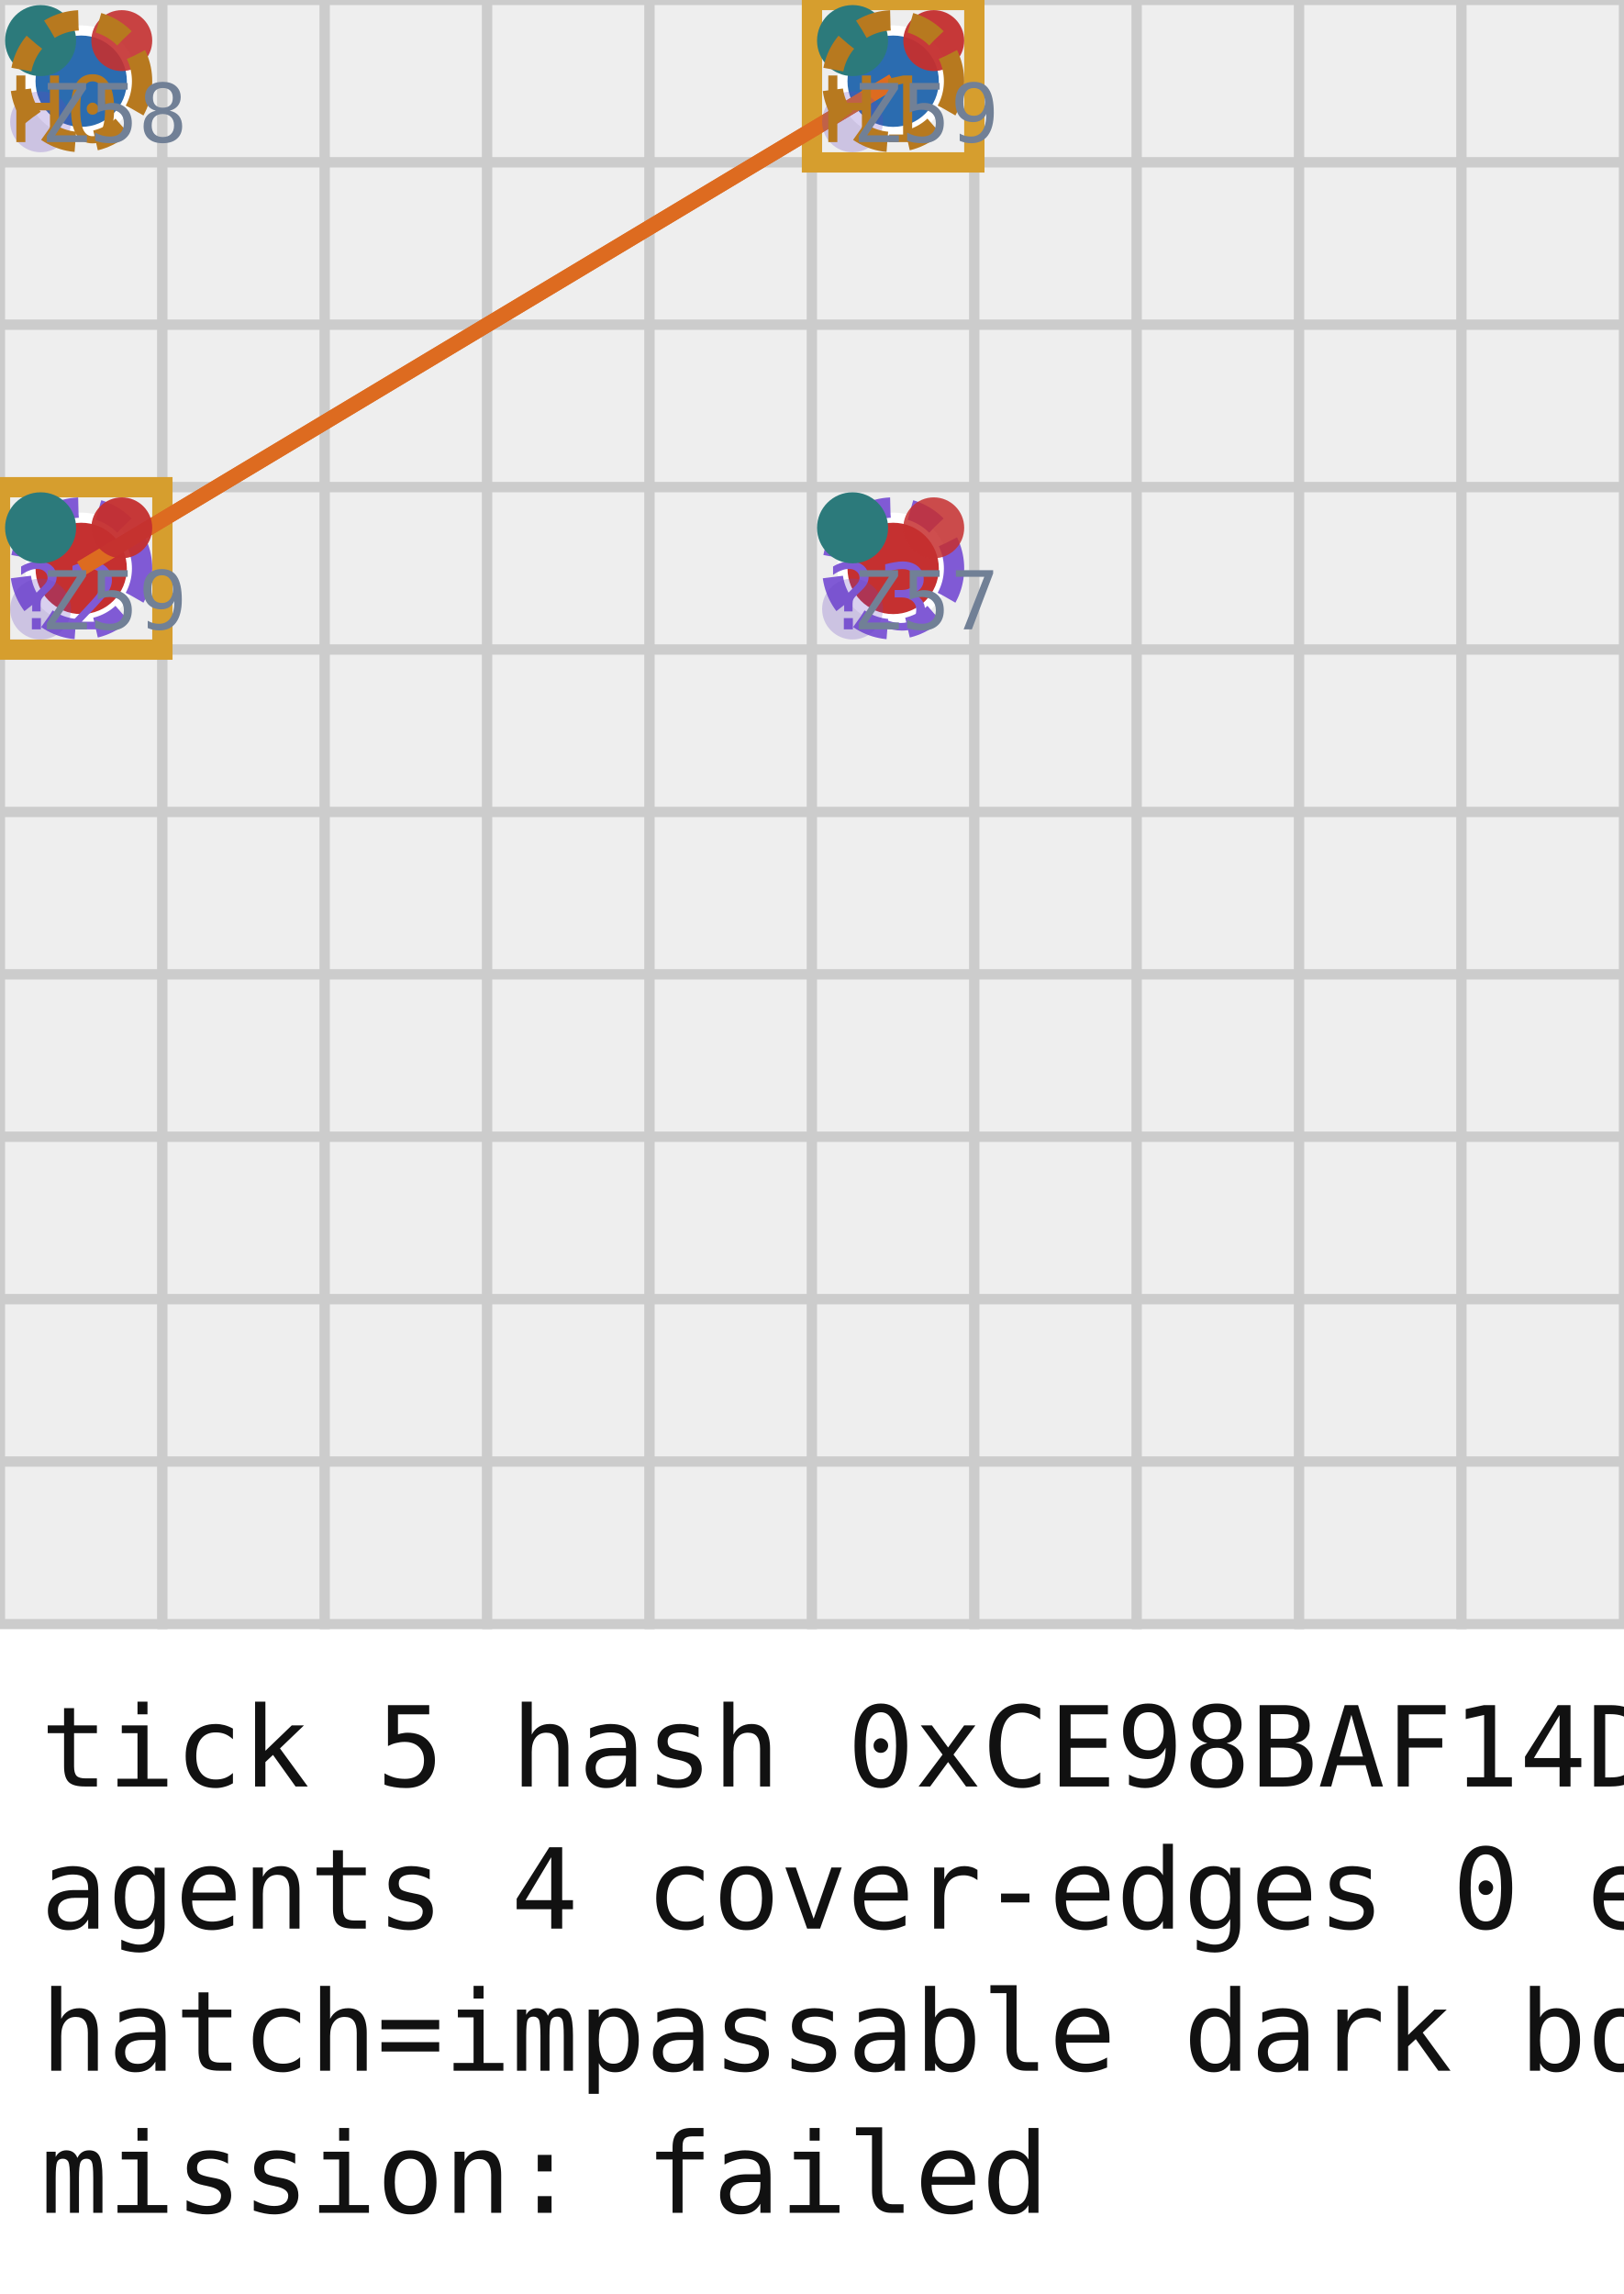
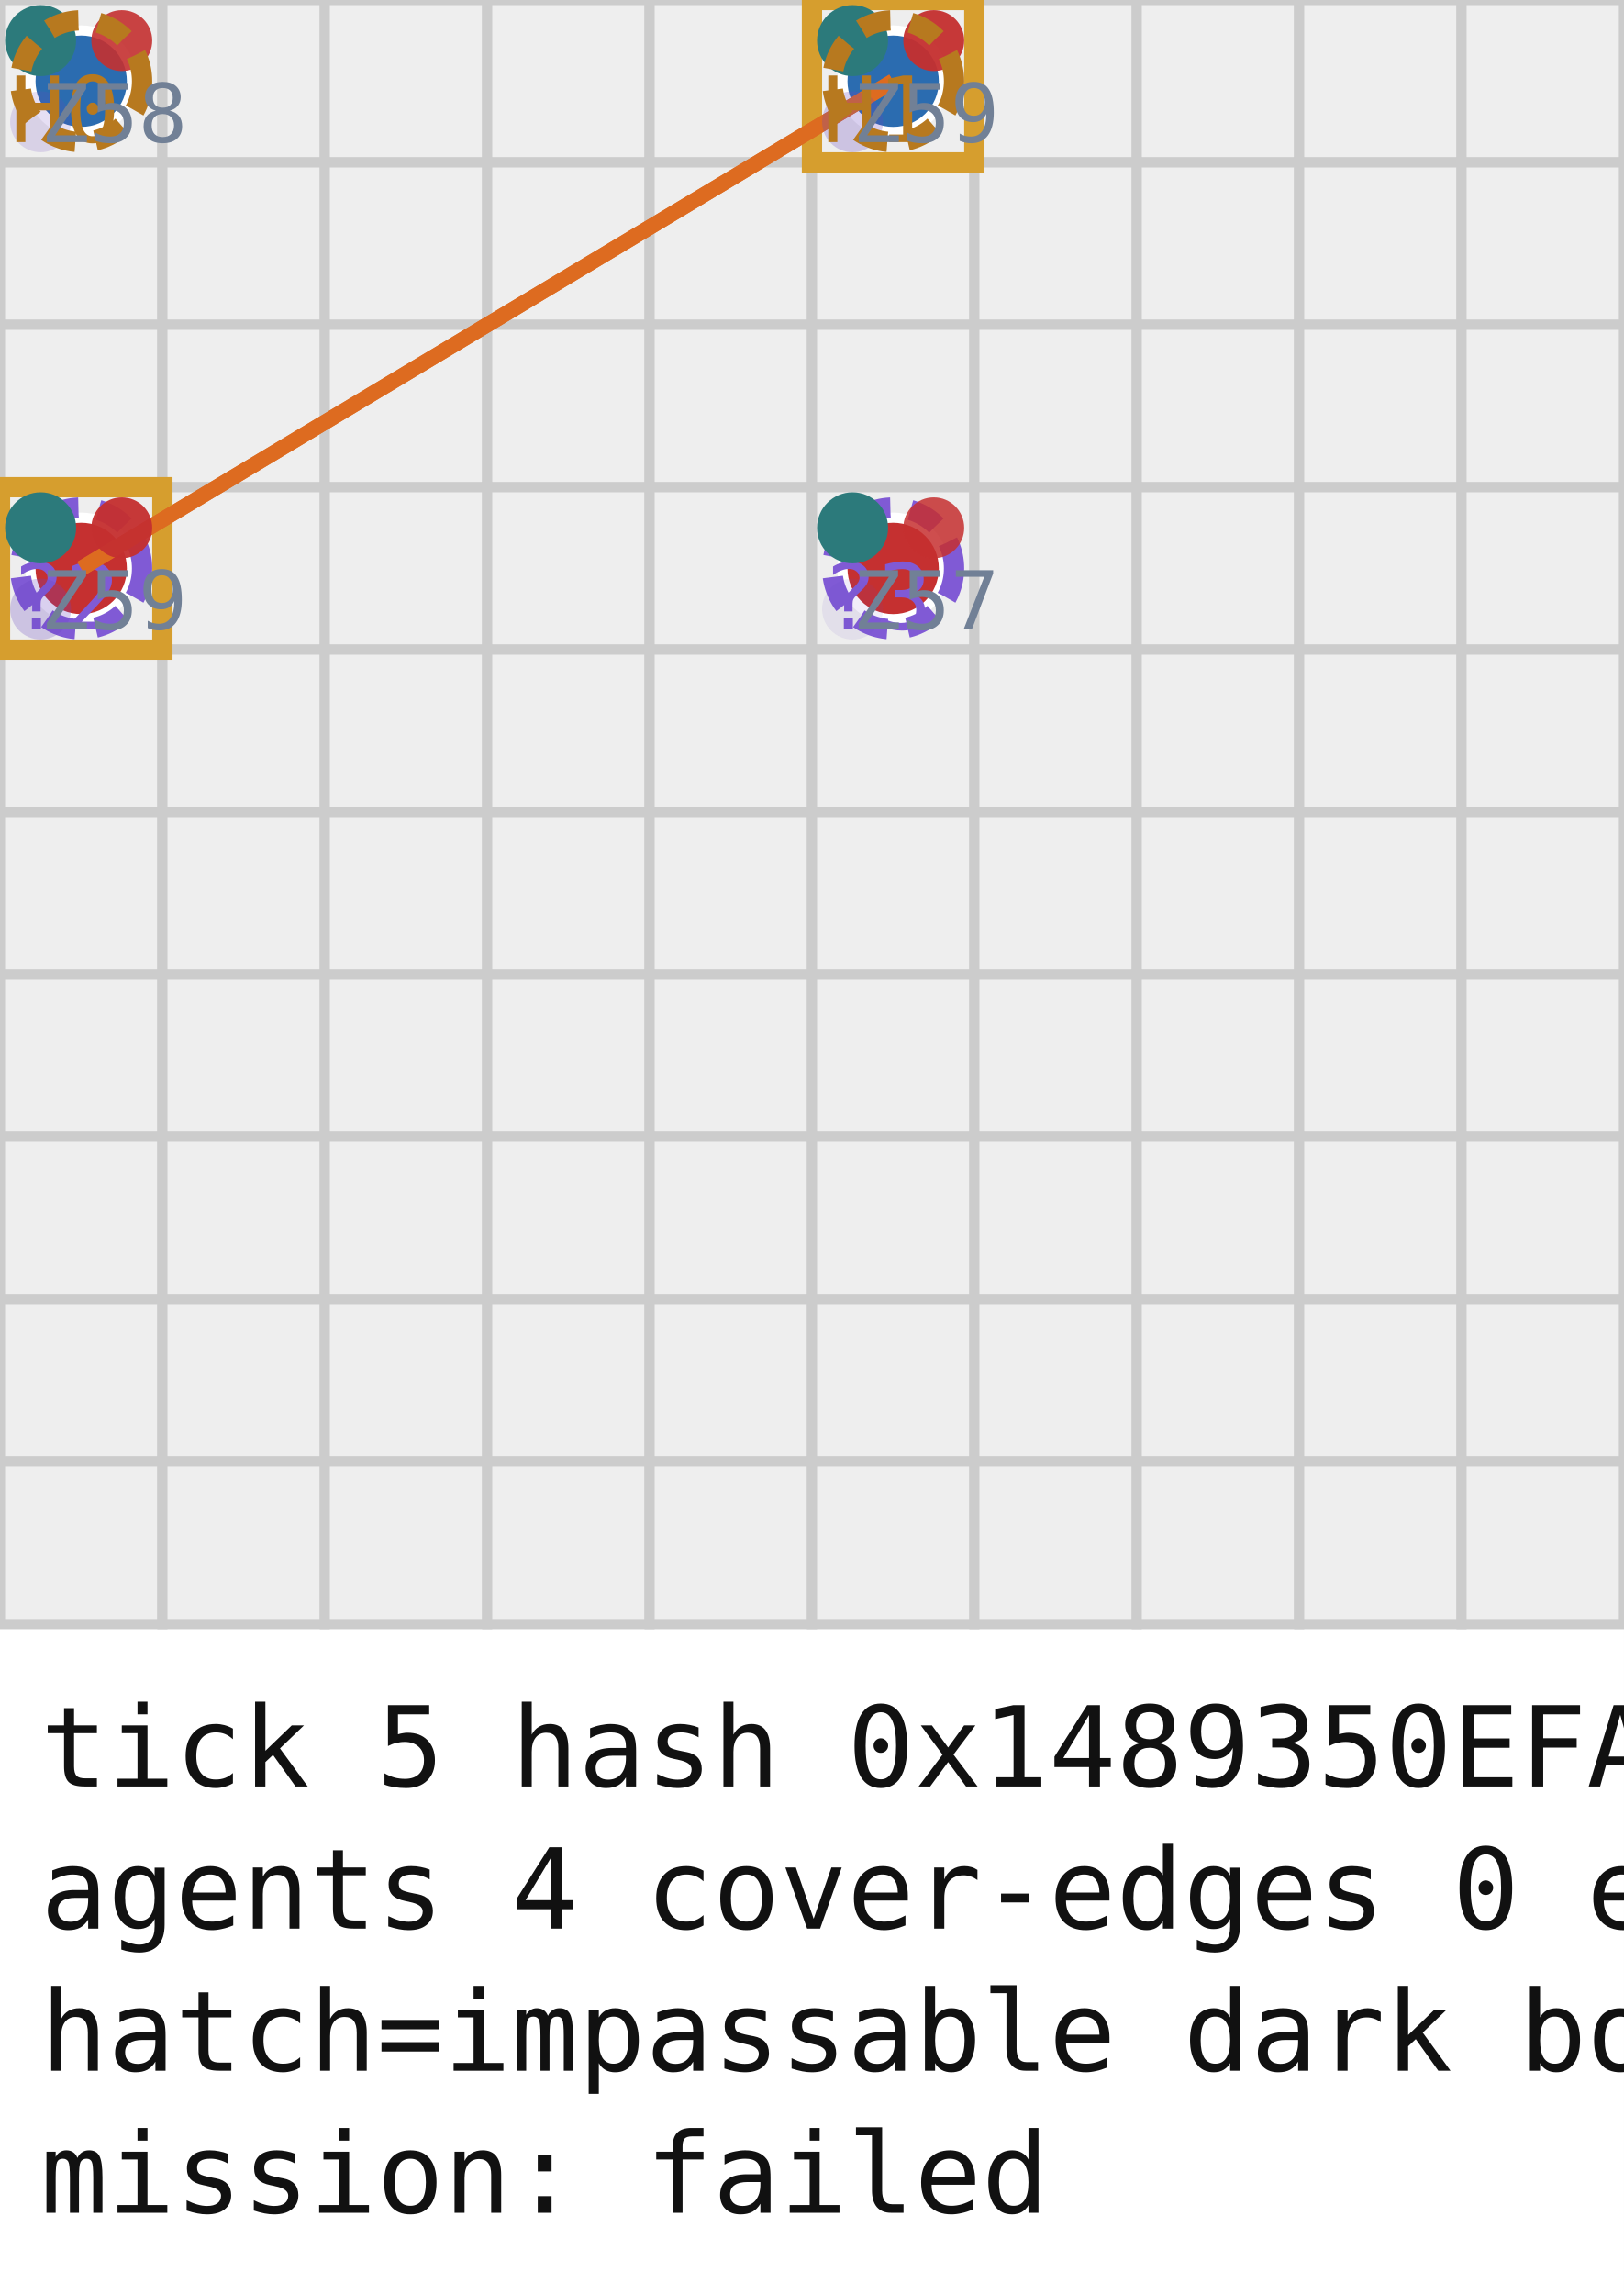
<svg xmlns="http://www.w3.org/2000/svg" width="160" height="226" viewBox="0 0 160 226">
  <defs>
    <pattern id="cw-hatch" width="4" height="4" patternUnits="userSpaceOnUse">
      <path d="M0,4 L4,0" stroke="#8a8a8a" stroke-width="1" />
    </pattern>
  </defs>
  <rect x="0" y="0" width="160" height="226" fill="#ffffff" />
  <rect x="0" y="0" width="16" height="16" fill="rgb(238,238,238)" stroke="#cccccc" stroke-width="1" />
  <rect x="16" y="0" width="16" height="16" fill="rgb(238,238,238)" stroke="#cccccc" stroke-width="1" />
  <rect x="32" y="0" width="16" height="16" fill="rgb(238,238,238)" stroke="#cccccc" stroke-width="1" />
  <rect x="48" y="0" width="16" height="16" fill="rgb(238,238,238)" stroke="#cccccc" stroke-width="1" />
  <rect x="64" y="0" width="16" height="16" fill="rgb(238,238,238)" stroke="#cccccc" stroke-width="1" />
  <rect x="80" y="0" width="16" height="16" fill="rgb(238,238,238)" stroke="#cccccc" stroke-width="1" />
  <rect x="96" y="0" width="16" height="16" fill="rgb(238,238,238)" stroke="#cccccc" stroke-width="1" />
  <rect x="112" y="0" width="16" height="16" fill="rgb(238,238,238)" stroke="#cccccc" stroke-width="1" />
  <rect x="128" y="0" width="16" height="16" fill="rgb(238,238,238)" stroke="#cccccc" stroke-width="1" />
  <rect x="144" y="0" width="16" height="16" fill="rgb(238,238,238)" stroke="#cccccc" stroke-width="1" />
  <rect x="0" y="16" width="16" height="16" fill="rgb(238,238,238)" stroke="#cccccc" stroke-width="1" />
  <rect x="16" y="16" width="16" height="16" fill="rgb(238,238,238)" stroke="#cccccc" stroke-width="1" />
  <rect x="32" y="16" width="16" height="16" fill="rgb(238,238,238)" stroke="#cccccc" stroke-width="1" />
  <rect x="48" y="16" width="16" height="16" fill="rgb(238,238,238)" stroke="#cccccc" stroke-width="1" />
  <rect x="64" y="16" width="16" height="16" fill="rgb(238,238,238)" stroke="#cccccc" stroke-width="1" />
  <rect x="80" y="16" width="16" height="16" fill="rgb(238,238,238)" stroke="#cccccc" stroke-width="1" />
  <rect x="96" y="16" width="16" height="16" fill="rgb(238,238,238)" stroke="#cccccc" stroke-width="1" />
  <rect x="112" y="16" width="16" height="16" fill="rgb(238,238,238)" stroke="#cccccc" stroke-width="1" />
  <rect x="128" y="16" width="16" height="16" fill="rgb(238,238,238)" stroke="#cccccc" stroke-width="1" />
  <rect x="144" y="16" width="16" height="16" fill="rgb(238,238,238)" stroke="#cccccc" stroke-width="1" />
  <rect x="0" y="32" width="16" height="16" fill="rgb(238,238,238)" stroke="#cccccc" stroke-width="1" />
  <rect x="16" y="32" width="16" height="16" fill="rgb(238,238,238)" stroke="#cccccc" stroke-width="1" />
  <rect x="32" y="32" width="16" height="16" fill="rgb(238,238,238)" stroke="#cccccc" stroke-width="1" />
  <rect x="48" y="32" width="16" height="16" fill="rgb(238,238,238)" stroke="#cccccc" stroke-width="1" />
  <rect x="64" y="32" width="16" height="16" fill="rgb(238,238,238)" stroke="#cccccc" stroke-width="1" />
  <rect x="80" y="32" width="16" height="16" fill="rgb(238,238,238)" stroke="#cccccc" stroke-width="1" />
  <rect x="96" y="32" width="16" height="16" fill="rgb(238,238,238)" stroke="#cccccc" stroke-width="1" />
  <rect x="112" y="32" width="16" height="16" fill="rgb(238,238,238)" stroke="#cccccc" stroke-width="1" />
  <rect x="128" y="32" width="16" height="16" fill="rgb(238,238,238)" stroke="#cccccc" stroke-width="1" />
  <rect x="144" y="32" width="16" height="16" fill="rgb(238,238,238)" stroke="#cccccc" stroke-width="1" />
  <rect x="0" y="48" width="16" height="16" fill="rgb(238,238,238)" stroke="#cccccc" stroke-width="1" />
  <rect x="16" y="48" width="16" height="16" fill="rgb(238,238,238)" stroke="#cccccc" stroke-width="1" />
  <rect x="32" y="48" width="16" height="16" fill="rgb(238,238,238)" stroke="#cccccc" stroke-width="1" />
  <rect x="48" y="48" width="16" height="16" fill="rgb(238,238,238)" stroke="#cccccc" stroke-width="1" />
  <rect x="64" y="48" width="16" height="16" fill="rgb(238,238,238)" stroke="#cccccc" stroke-width="1" />
  <rect x="80" y="48" width="16" height="16" fill="rgb(238,238,238)" stroke="#cccccc" stroke-width="1" />
  <rect x="96" y="48" width="16" height="16" fill="rgb(238,238,238)" stroke="#cccccc" stroke-width="1" />
  <rect x="112" y="48" width="16" height="16" fill="rgb(238,238,238)" stroke="#cccccc" stroke-width="1" />
  <rect x="128" y="48" width="16" height="16" fill="rgb(238,238,238)" stroke="#cccccc" stroke-width="1" />
  <rect x="144" y="48" width="16" height="16" fill="rgb(238,238,238)" stroke="#cccccc" stroke-width="1" />
  <rect x="0" y="64" width="16" height="16" fill="rgb(238,238,238)" stroke="#cccccc" stroke-width="1" />
  <rect x="16" y="64" width="16" height="16" fill="rgb(238,238,238)" stroke="#cccccc" stroke-width="1" />
  <rect x="32" y="64" width="16" height="16" fill="rgb(238,238,238)" stroke="#cccccc" stroke-width="1" />
  <rect x="48" y="64" width="16" height="16" fill="rgb(238,238,238)" stroke="#cccccc" stroke-width="1" />
  <rect x="64" y="64" width="16" height="16" fill="rgb(238,238,238)" stroke="#cccccc" stroke-width="1" />
  <rect x="80" y="64" width="16" height="16" fill="rgb(238,238,238)" stroke="#cccccc" stroke-width="1" />
  <rect x="96" y="64" width="16" height="16" fill="rgb(238,238,238)" stroke="#cccccc" stroke-width="1" />
  <rect x="112" y="64" width="16" height="16" fill="rgb(238,238,238)" stroke="#cccccc" stroke-width="1" />
  <rect x="128" y="64" width="16" height="16" fill="rgb(238,238,238)" stroke="#cccccc" stroke-width="1" />
  <rect x="144" y="64" width="16" height="16" fill="rgb(238,238,238)" stroke="#cccccc" stroke-width="1" />
  <rect x="0" y="80" width="16" height="16" fill="rgb(238,238,238)" stroke="#cccccc" stroke-width="1" />
  <rect x="16" y="80" width="16" height="16" fill="rgb(238,238,238)" stroke="#cccccc" stroke-width="1" />
  <rect x="32" y="80" width="16" height="16" fill="rgb(238,238,238)" stroke="#cccccc" stroke-width="1" />
  <rect x="48" y="80" width="16" height="16" fill="rgb(238,238,238)" stroke="#cccccc" stroke-width="1" />
  <rect x="64" y="80" width="16" height="16" fill="rgb(238,238,238)" stroke="#cccccc" stroke-width="1" />
  <rect x="80" y="80" width="16" height="16" fill="rgb(238,238,238)" stroke="#cccccc" stroke-width="1" />
  <rect x="96" y="80" width="16" height="16" fill="rgb(238,238,238)" stroke="#cccccc" stroke-width="1" />
  <rect x="112" y="80" width="16" height="16" fill="rgb(238,238,238)" stroke="#cccccc" stroke-width="1" />
  <rect x="128" y="80" width="16" height="16" fill="rgb(238,238,238)" stroke="#cccccc" stroke-width="1" />
  <rect x="144" y="80" width="16" height="16" fill="rgb(238,238,238)" stroke="#cccccc" stroke-width="1" />
  <rect x="0" y="96" width="16" height="16" fill="rgb(238,238,238)" stroke="#cccccc" stroke-width="1" />
  <rect x="16" y="96" width="16" height="16" fill="rgb(238,238,238)" stroke="#cccccc" stroke-width="1" />
  <rect x="32" y="96" width="16" height="16" fill="rgb(238,238,238)" stroke="#cccccc" stroke-width="1" />
  <rect x="48" y="96" width="16" height="16" fill="rgb(238,238,238)" stroke="#cccccc" stroke-width="1" />
  <rect x="64" y="96" width="16" height="16" fill="rgb(238,238,238)" stroke="#cccccc" stroke-width="1" />
  <rect x="80" y="96" width="16" height="16" fill="rgb(238,238,238)" stroke="#cccccc" stroke-width="1" />
  <rect x="96" y="96" width="16" height="16" fill="rgb(238,238,238)" stroke="#cccccc" stroke-width="1" />
  <rect x="112" y="96" width="16" height="16" fill="rgb(238,238,238)" stroke="#cccccc" stroke-width="1" />
  <rect x="128" y="96" width="16" height="16" fill="rgb(238,238,238)" stroke="#cccccc" stroke-width="1" />
  <rect x="144" y="96" width="16" height="16" fill="rgb(238,238,238)" stroke="#cccccc" stroke-width="1" />
  <rect x="0" y="112" width="16" height="16" fill="rgb(238,238,238)" stroke="#cccccc" stroke-width="1" />
  <rect x="16" y="112" width="16" height="16" fill="rgb(238,238,238)" stroke="#cccccc" stroke-width="1" />
  <rect x="32" y="112" width="16" height="16" fill="rgb(238,238,238)" stroke="#cccccc" stroke-width="1" />
  <rect x="48" y="112" width="16" height="16" fill="rgb(238,238,238)" stroke="#cccccc" stroke-width="1" />
  <rect x="64" y="112" width="16" height="16" fill="rgb(238,238,238)" stroke="#cccccc" stroke-width="1" />
  <rect x="80" y="112" width="16" height="16" fill="rgb(238,238,238)" stroke="#cccccc" stroke-width="1" />
  <rect x="96" y="112" width="16" height="16" fill="rgb(238,238,238)" stroke="#cccccc" stroke-width="1" />
  <rect x="112" y="112" width="16" height="16" fill="rgb(238,238,238)" stroke="#cccccc" stroke-width="1" />
  <rect x="128" y="112" width="16" height="16" fill="rgb(238,238,238)" stroke="#cccccc" stroke-width="1" />
  <rect x="144" y="112" width="16" height="16" fill="rgb(238,238,238)" stroke="#cccccc" stroke-width="1" />
  <rect x="0" y="128" width="16" height="16" fill="rgb(238,238,238)" stroke="#cccccc" stroke-width="1" />
  <rect x="16" y="128" width="16" height="16" fill="rgb(238,238,238)" stroke="#cccccc" stroke-width="1" />
  <rect x="32" y="128" width="16" height="16" fill="rgb(238,238,238)" stroke="#cccccc" stroke-width="1" />
  <rect x="48" y="128" width="16" height="16" fill="rgb(238,238,238)" stroke="#cccccc" stroke-width="1" />
  <rect x="64" y="128" width="16" height="16" fill="rgb(238,238,238)" stroke="#cccccc" stroke-width="1" />
  <rect x="80" y="128" width="16" height="16" fill="rgb(238,238,238)" stroke="#cccccc" stroke-width="1" />
  <rect x="96" y="128" width="16" height="16" fill="rgb(238,238,238)" stroke="#cccccc" stroke-width="1" />
  <rect x="112" y="128" width="16" height="16" fill="rgb(238,238,238)" stroke="#cccccc" stroke-width="1" />
  <rect x="128" y="128" width="16" height="16" fill="rgb(238,238,238)" stroke="#cccccc" stroke-width="1" />
  <rect x="144" y="128" width="16" height="16" fill="rgb(238,238,238)" stroke="#cccccc" stroke-width="1" />
  <rect x="0" y="144" width="16" height="16" fill="rgb(238,238,238)" stroke="#cccccc" stroke-width="1" />
  <rect x="16" y="144" width="16" height="16" fill="rgb(238,238,238)" stroke="#cccccc" stroke-width="1" />
  <rect x="32" y="144" width="16" height="16" fill="rgb(238,238,238)" stroke="#cccccc" stroke-width="1" />
  <rect x="48" y="144" width="16" height="16" fill="rgb(238,238,238)" stroke="#cccccc" stroke-width="1" />
  <rect x="64" y="144" width="16" height="16" fill="rgb(238,238,238)" stroke="#cccccc" stroke-width="1" />
  <rect x="80" y="144" width="16" height="16" fill="rgb(238,238,238)" stroke="#cccccc" stroke-width="1" />
  <rect x="96" y="144" width="16" height="16" fill="rgb(238,238,238)" stroke="#cccccc" stroke-width="1" />
  <rect x="112" y="144" width="16" height="16" fill="rgb(238,238,238)" stroke="#cccccc" stroke-width="1" />
  <rect x="128" y="144" width="16" height="16" fill="rgb(238,238,238)" stroke="#cccccc" stroke-width="1" />
  <rect x="144" y="144" width="16" height="16" fill="rgb(238,238,238)" stroke="#cccccc" stroke-width="1" />
  <rect x="0" y="48" width="16" height="16" fill="none" stroke="#d69e2e" stroke-width="2" />
  <rect x="80" y="0" width="16" height="16" fill="none" stroke="#d69e2e" stroke-width="2" />
  <circle cx="8" cy="8" r="5" fill="#2b6cb0" stroke="#ffffff" stroke-width="1" />
  <circle cx="88" cy="8" r="5" fill="#2b6cb0" stroke="#ffffff" stroke-width="1" />
  <circle cx="8" cy="56" r="5" fill="#c53030" stroke="#ffffff" stroke-width="1" />
  <circle cx="88" cy="56" r="5" fill="#c53030" stroke="#ffffff" stroke-width="1" />
  <circle cx="8" cy="56" r="6" fill="none" stroke="#805ad5" stroke-width="2" stroke-dasharray="3,2" />
  <text x="1" y="62" font-family="monospace" font-size="9" fill="#805ad5">?2</text>
  <circle cx="88" cy="56" r="6" fill="none" stroke="#805ad5" stroke-width="2" stroke-dasharray="3,2" />
  <text x="81" y="62" font-family="monospace" font-size="9" fill="#805ad5">?3</text>
  <circle cx="4" cy="4" r="3" fill="#2c7a7b" stroke="#2c7a7b" stroke-width="1" />
  <circle cx="84" cy="4" r="3" fill="#2c7a7b" stroke="#2c7a7b" stroke-width="1" />
  <circle cx="4" cy="52" r="3" fill="#2c7a7b" stroke="#2c7a7b" stroke-width="1" />
  <circle cx="84" cy="52" r="3" fill="#2c7a7b" stroke="#2c7a7b" stroke-width="1" />
  <line x1="88" y1="8" x2="8" y2="56" stroke="#dd6b20" stroke-width="1.5" />
  <line x1="8" y1="56" x2="88" y2="8" stroke="#dd6b20" stroke-width="1.5" />
  <circle cx="12" cy="4" r="3" fill="#c53030" fill-opacity="0.90" />
  <circle cx="92" cy="4" r="3" fill="#c53030" fill-opacity="0.95" />
  <circle cx="12" cy="52" r="3" fill="#c53030" fill-opacity="0.95" />
  <circle cx="92" cy="52" r="3" fill="#c53030" fill-opacity="0.85" />
-   <circle cx="4" cy="12" r="3" fill="#6b46c1" fill-opacity="0.25" />
+   <circle cx="4" cy="12" r="3" fill="#6b46c1" fill-opacity="0.17" />
  <circle cx="84" cy="12" r="3" fill="#6b46c1" fill-opacity="0.25" />
  <circle cx="4" cy="60" r="3" fill="#6b46c1" fill-opacity="0.25" />
-   <circle cx="84" cy="60" r="3" fill="#6b46c1" fill-opacity="0.25" />
+   <circle cx="84" cy="60" r="3" fill="#6b46c1" fill-opacity="0.09" />
  <circle cx="8" cy="8" r="6" fill="none" stroke="#b7791f" stroke-width="2" stroke-dasharray="3,2" />
  <text x="1" y="14" font-family="monospace" font-size="9" fill="#b7791f">H0</text>
  <circle cx="88" cy="8" r="6" fill="none" stroke="#b7791f" stroke-width="2" stroke-dasharray="3,2" />
  <text x="81" y="14" font-family="monospace" font-size="9" fill="#b7791f">H1</text>
  <text x="4" y="14" font-family="monospace" font-size="8" fill="#718096">Z58</text>
  <text x="84" y="14" font-family="monospace" font-size="8" fill="#718096">Z59</text>
  <text x="4" y="62" font-family="monospace" font-size="8" fill="#718096">Z59</text>
  <text x="84" y="62" font-family="monospace" font-size="8" fill="#718096">Z57</text>
-   <text x="4" y="176" font-family="monospace" font-size="11" fill="#111111">tick 5  hash 0xCE98BAF14D879BBD  draws 17</text>
+   <text x="4" y="176" font-family="monospace" font-size="11" fill="#111111">tick 5  hash 0x1489350EFA27F60D  draws 17</text>
  <text x="4" y="190" font-family="monospace" font-size="11" fill="#111111">agents 4  cover-edges 0  events 7</text>
  <text x="4" y="204" font-family="monospace" font-size="11" fill="#111111">hatch=impassable  dark border=opaque  darker fill=higher elevation  triangle=cover  circle=agent</text>
  <text x="4" y="218" font-family="monospace" font-size="11" fill="#111111">mission: failed</text>
</svg>
